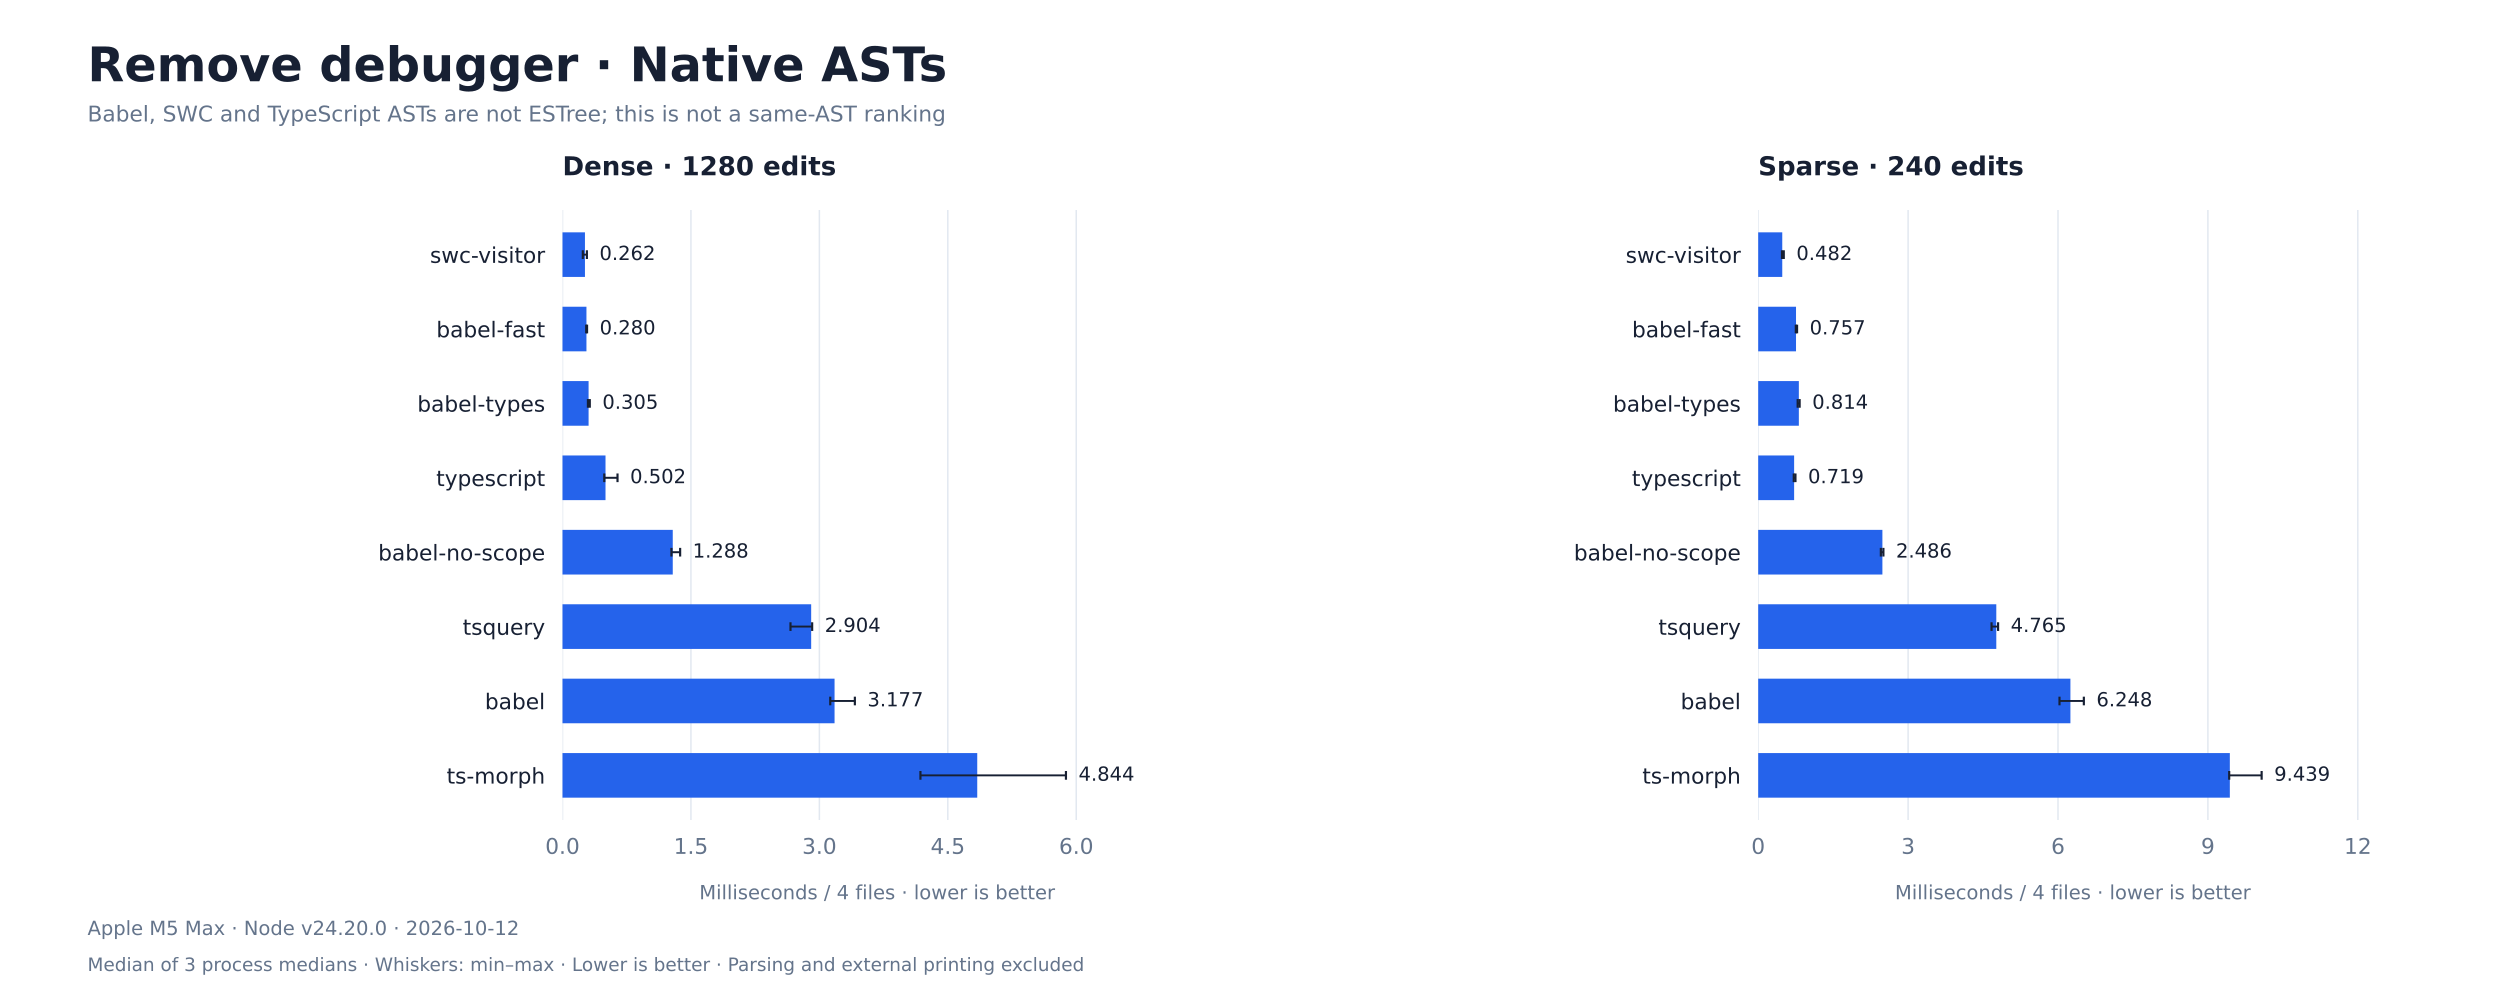
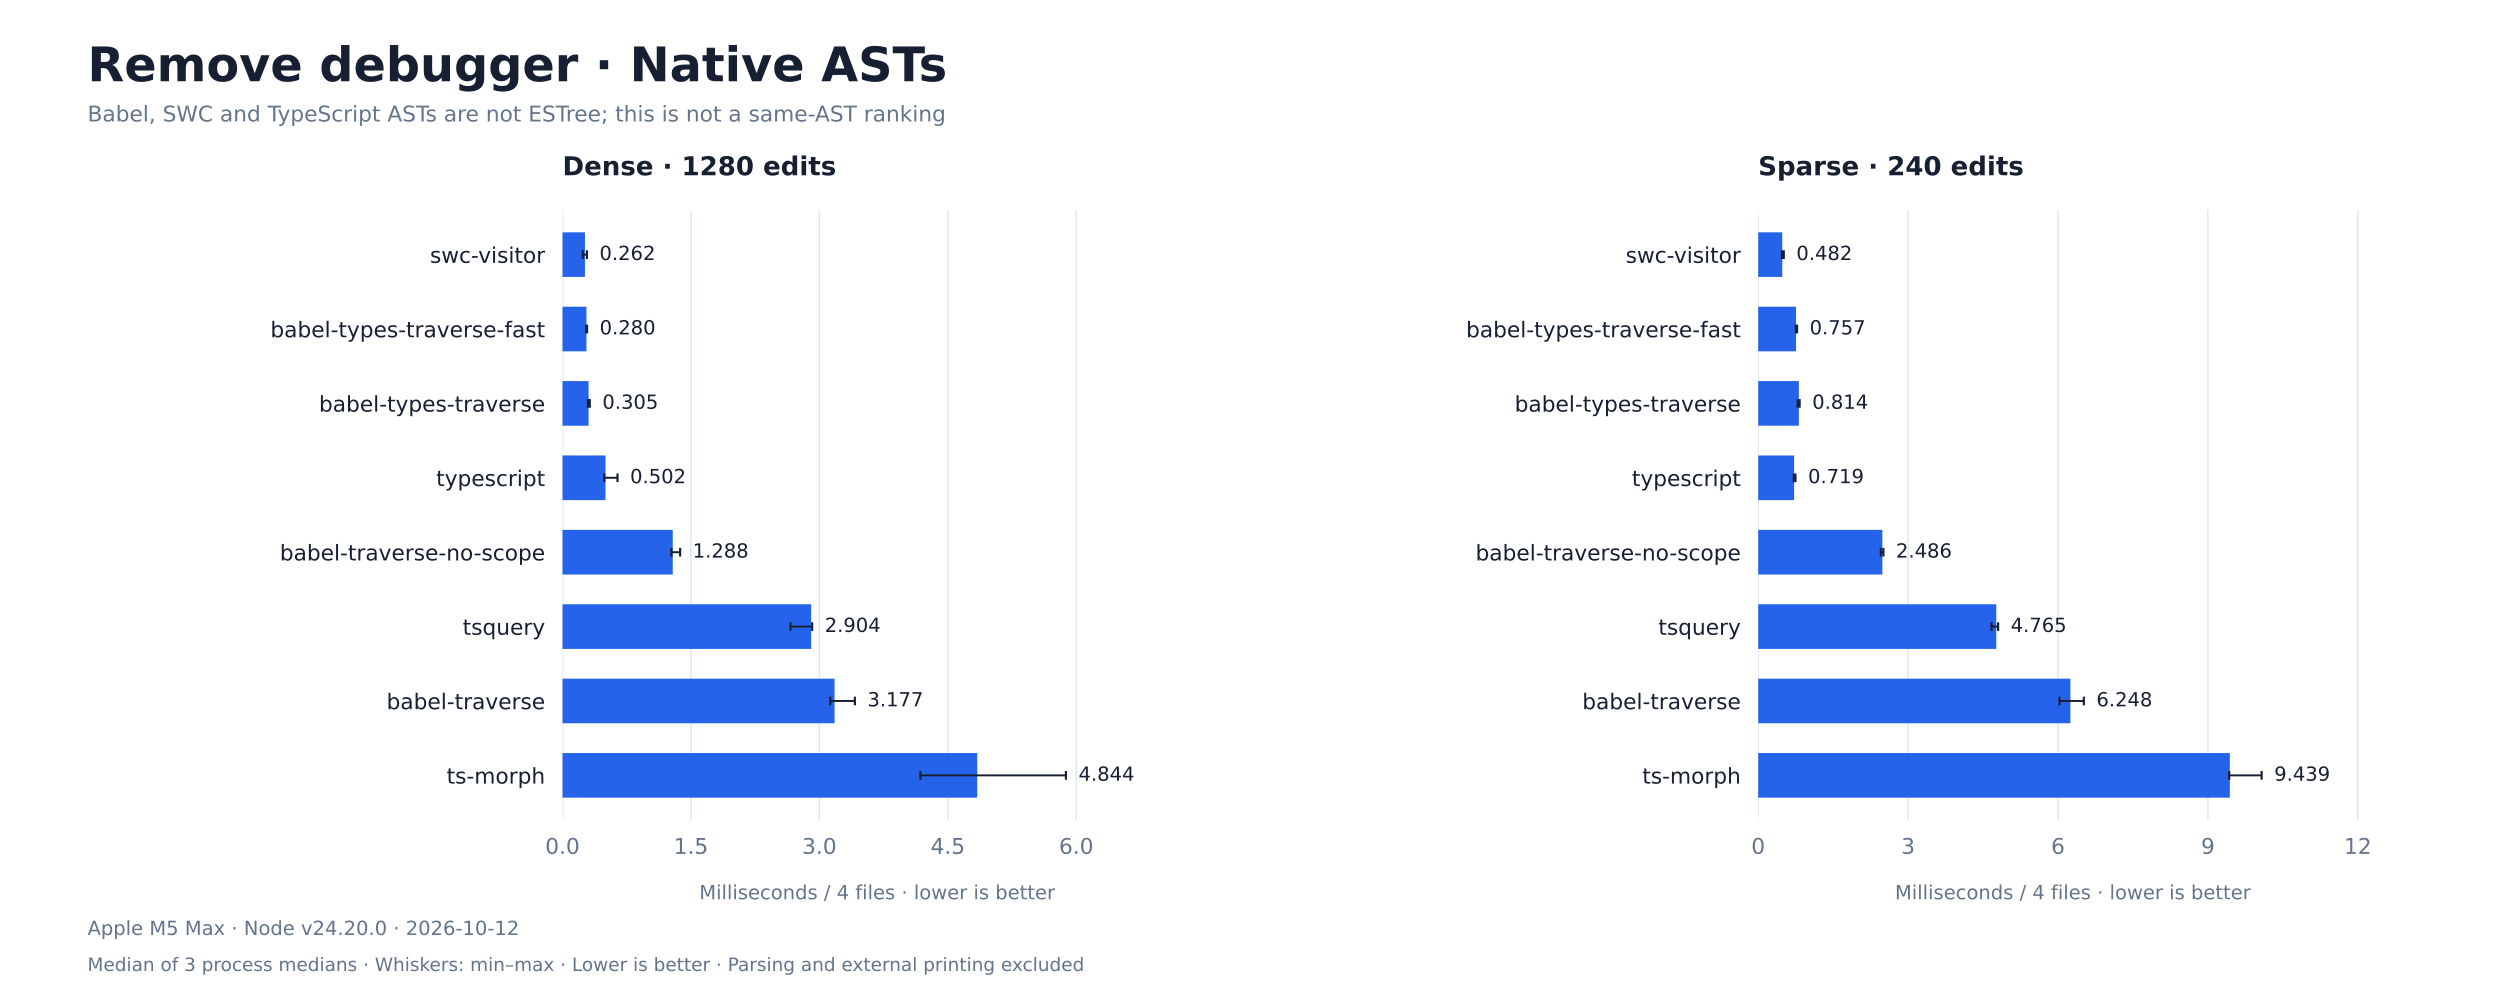
<svg xmlns="http://www.w3.org/2000/svg" xmlns:xlink="http://www.w3.org/1999/xlink" width="1152pt" height="460.8pt" viewBox="0 0 1152 460.8" version="1.1">
  <defs>
    <style type="text/css">*{stroke-linejoin: round; stroke-linecap: butt}</style>
  </defs>
  <g id="figure_1">
    <g id="patch_1">
      <path d="M 0 460.8 L 1152 460.8 L 1152 0 L 0 0 z " style="fill: #ffffff" />
    </g>
    <g id="axes_1">
      <g id="patch_2">
        <path d="M 259.2 377.856 L 549.186 377.856 L 549.186 96.768 L 259.2 96.768 z " style="fill: #ffffff" />
      </g>
      <g id="matplotlib.axis_1">
        <g id="xtick_1">
          <g id="line2d_1">
            <path d="M 259.2 377.856 L 259.2 96.768 " clip-path="url(#p7ad6d17c55)" style="fill: none; stroke: #e2e8f0; stroke-width: 0.7; stroke-linecap: square" />
          </g>
          <g id="line2d_2" />
          <g id="text_1">
            <text style="fill: #64748b; font: 10px 'DejaVu Sans'; text-anchor: middle" x="259.2" y="393.454" transform="rotate(-0 259.2 393.4544)">0.0</text>
          </g>
        </g>
        <g id="xtick_2">
          <g id="line2d_3">
            <path d="M 318.383 377.856 L 318.383 96.768 " clip-path="url(#p7ad6d17c55)" style="fill: none; stroke: #e2e8f0; stroke-width: 0.7; stroke-linecap: square" />
          </g>
          <g id="line2d_4" />
          <g id="text_2">
            <text style="fill: #64748b; font: 10px 'DejaVu Sans'; text-anchor: middle" x="318.383" y="393.454" transform="rotate(-0 318.3832 393.4544)">1.5</text>
          </g>
        </g>
        <g id="xtick_3">
          <g id="line2d_5">
            <path d="M 377.566 377.856 L 377.566 96.768 " clip-path="url(#p7ad6d17c55)" style="fill: none; stroke: #e2e8f0; stroke-width: 0.7; stroke-linecap: square" />
          </g>
          <g id="line2d_6" />
          <g id="text_3">
            <text style="fill: #64748b; font: 10px 'DejaVu Sans'; text-anchor: middle" x="377.566" y="393.454" transform="rotate(-0 377.5663 393.4544)">3.0</text>
          </g>
        </g>
        <g id="xtick_4">
          <g id="line2d_7">
            <path d="M 436.75 377.856 L 436.75 96.768 " clip-path="url(#p7ad6d17c55)" style="fill: none; stroke: #e2e8f0; stroke-width: 0.7; stroke-linecap: square" />
          </g>
          <g id="line2d_8" />
          <g id="text_4">
            <text style="fill: #64748b; font: 10px 'DejaVu Sans'; text-anchor: middle" x="436.75" y="393.454" transform="rotate(-0 436.7495 393.4544)">4.5</text>
          </g>
        </g>
        <g id="xtick_5">
          <g id="line2d_9">
            <path d="M 495.933 377.856 L 495.933 96.768 " clip-path="url(#p7ad6d17c55)" style="fill: none; stroke: #e2e8f0; stroke-width: 0.7; stroke-linecap: square" />
          </g>
          <g id="line2d_10" />
          <g id="text_5">
            <text style="fill: #64748b; font: 10px 'DejaVu Sans'; text-anchor: middle" x="495.933" y="393.454" transform="rotate(-0 495.9327 393.4544)">6.0</text>
          </g>
        </g>
        <g id="text_6">
          <text style="fill: #64748b; font: 9px 'DejaVu Sans'; text-anchor: middle" x="404.193" y="414.373" transform="rotate(-0 404.1931 414.3727)">Milliseconds / 4 files · lower is better</text>
        </g>
      </g>
      <g id="matplotlib.axis_2">
        <g id="ytick_1">
          <g id="line2d_11" />
          <g id="text_7">
            <text style="fill: #172033; font: 10px 'DejaVu Sans'; text-anchor: end" x="251.2" y="121.135" transform="rotate(-0 251.2 121.1346)">swc-visitor</text>
          </g>
        </g>
        <g id="ytick_2">
          <g id="line2d_12" />
          <g id="text_8">
-             <text style="fill: #172033; font: 10px 'DejaVu Sans'; text-anchor: end" x="251.2" y="155.414" transform="rotate(-0 251.2 155.4137)">babel-fast</text>
+             <text style="fill: #172033; font: 10px 'DejaVu Sans'; text-anchor: end" x="251.2" y="155.414" transform="rotate(-0 251.2 155.4137)">babel-types-traverse-fast</text>
          </g>
        </g>
        <g id="ytick_3">
          <g id="line2d_13" />
          <g id="text_9">
-             <text style="fill: #172033; font: 10px 'DejaVu Sans'; text-anchor: end" x="251.2" y="189.693" transform="rotate(-0 251.2 189.6927)">babel-types</text>
+             <text style="fill: #172033; font: 10px 'DejaVu Sans'; text-anchor: end" x="251.2" y="189.693" transform="rotate(-0 251.2 189.6927)">babel-types-traverse</text>
          </g>
        </g>
        <g id="ytick_4">
          <g id="line2d_14" />
          <g id="text_10">
            <text style="fill: #172033; font: 10px 'DejaVu Sans'; text-anchor: end" x="251.2" y="223.972" transform="rotate(-0 251.2 223.9717)">typescript</text>
          </g>
        </g>
        <g id="ytick_5">
          <g id="line2d_15" />
          <g id="text_11">
-             <text style="fill: #172033; font: 10px 'DejaVu Sans'; text-anchor: end" x="251.2" y="258.251" transform="rotate(-0 251.2 258.2507)">babel-no-scope</text>
+             <text style="fill: #172033; font: 10px 'DejaVu Sans'; text-anchor: end" x="251.2" y="258.251" transform="rotate(-0 251.2 258.2507)">babel-traverse-no-scope</text>
          </g>
        </g>
        <g id="ytick_6">
          <g id="line2d_16" />
          <g id="text_12">
            <text style="fill: #172033; font: 10px 'DejaVu Sans'; text-anchor: end" x="251.2" y="292.53" transform="rotate(-0 251.2 292.5298)">tsquery</text>
          </g>
        </g>
        <g id="ytick_7">
          <g id="line2d_17" />
          <g id="text_13">
-             <text style="fill: #172033; font: 10px 'DejaVu Sans'; text-anchor: end" x="251.2" y="326.809" transform="rotate(-0 251.2 326.8088)">babel</text>
+             <text style="fill: #172033; font: 10px 'DejaVu Sans'; text-anchor: end" x="251.2" y="326.809" transform="rotate(-0 251.2 326.8088)">babel-traverse</text>
          </g>
        </g>
        <g id="ytick_8">
          <g id="line2d_18" />
          <g id="text_14">
            <text style="fill: #172033; font: 10px 'DejaVu Sans'; text-anchor: end" x="251.2" y="361.088" transform="rotate(-0 251.2 361.0878)">ts-morph</text>
          </g>
        </g>
      </g>
      <g id="patch_3">
        <path d="M 259.2 107.052 L 269.546 107.052 L 269.546 127.619 L 259.2 127.619 z " clip-path="url(#p7ad6d17c55)" style="fill: #2563eb" />
      </g>
      <g id="patch_4">
        <path d="M 259.2 141.331 L 270.235 141.331 L 270.235 161.898 L 259.2 161.898 z " clip-path="url(#p7ad6d17c55)" style="fill: #2563eb" />
      </g>
      <g id="patch_5">
        <path d="M 259.2 175.61 L 271.222 175.61 L 271.222 196.177 L 259.2 196.177 z " clip-path="url(#p7ad6d17c55)" style="fill: #2563eb" />
      </g>
      <g id="patch_6">
        <path d="M 259.2 209.889 L 279.019 209.889 L 279.019 230.456 L 259.2 230.456 z " clip-path="url(#p7ad6d17c55)" style="fill: #2563eb" />
      </g>
      <g id="patch_7">
        <path d="M 259.2 244.168 L 310.007 244.168 L 310.007 264.735 L 259.2 264.735 z " clip-path="url(#p7ad6d17c55)" style="fill: #2563eb" />
      </g>
      <g id="patch_8">
        <path d="M 259.2 278.447 L 373.789 278.447 L 373.789 299.014 L 259.2 299.014 z " clip-path="url(#p7ad6d17c55)" style="fill: #2563eb" />
      </g>
      <g id="patch_9">
        <path d="M 259.2 312.726 L 384.564 312.726 L 384.564 333.293 L 259.2 333.293 z " clip-path="url(#p7ad6d17c55)" style="fill: #2563eb" />
      </g>
      <g id="patch_10">
        <path d="M 259.2 347.005 L 450.314 347.005 L 450.314 367.572 L 259.2 367.572 z " clip-path="url(#p7ad6d17c55)" style="fill: #2563eb" />
      </g>
      <g id="text_15">
        <text style="fill: #172033; font: 9px 'DejaVu Sans'; text-anchor: start" x="276.237" y="119.819" transform="rotate(-0 276.2371 119.8189)">0.262</text>
      </g>
      <g id="text_16">
        <text style="fill: #172033; font: 9px 'DejaVu Sans'; text-anchor: start" x="276.314" y="154.098" transform="rotate(-0 276.3136 154.0979)">0.280</text>
      </g>
      <g id="text_17">
        <text style="fill: #172033; font: 9px 'DejaVu Sans'; text-anchor: start" x="277.574" y="188.377" transform="rotate(-0 277.5745 188.3769)">0.305</text>
      </g>
      <g id="text_18">
        <text style="fill: #172033; font: 9px 'DejaVu Sans'; text-anchor: start" x="290.349" y="222.656" transform="rotate(-0 290.349 222.6559)">0.502</text>
      </g>
      <g id="text_19">
        <text style="fill: #172033; font: 9px 'DejaVu Sans'; text-anchor: start" x="319.206" y="256.935" transform="rotate(-0 319.2058 256.935)">1.288</text>
      </g>
      <g id="text_20">
        <text style="fill: #172033; font: 9px 'DejaVu Sans'; text-anchor: start" x="380.04" y="291.214" transform="rotate(-0 380.0403 291.214)">2.904</text>
      </g>
      <g id="text_21">
        <text style="fill: #172033; font: 9px 'DejaVu Sans'; text-anchor: start" x="399.72" y="325.493" transform="rotate(-0 399.7203 325.493)">3.177</text>
      </g>
      <g id="text_22">
        <text style="fill: #172033; font: 9px 'DejaVu Sans'; text-anchor: start" x="496.989" y="359.772" transform="rotate(-0 496.9887 359.772)">4.844</text>
      </g>
      <g id="text_23">
        <text style="fill: #172033; font: 700 12px 'DejaVu Sans'; text-anchor: start" x="259.2" y="80.768" transform="rotate(-0 259.2 80.768)">Dense · 1280 edits</text>
      </g>
      <g id="LineCollection_1">
        <path d="M 268.566 117.335 L 270.437 117.335 " clip-path="url(#p7ad6d17c55)" style="fill: none; stroke: #172033; stroke-width: 0.9" />
        <path d="M 270.124 151.614 L 270.514 151.614 " clip-path="url(#p7ad6d17c55)" style="fill: none; stroke: #172033; stroke-width: 0.9" />
        <path d="M 270.914 185.893 L 271.775 185.893 " clip-path="url(#p7ad6d17c55)" style="fill: none; stroke: #172033; stroke-width: 0.9" />
        <path d="M 278.447 220.172 L 284.549 220.172 " clip-path="url(#p7ad6d17c55)" style="fill: none; stroke: #172033; stroke-width: 0.9" />
        <path d="M 309.395 254.452 L 313.406 254.452 " clip-path="url(#p7ad6d17c55)" style="fill: none; stroke: #172033; stroke-width: 0.9" />
        <path d="M 364.26 288.731 L 374.241 288.731 " clip-path="url(#p7ad6d17c55)" style="fill: none; stroke: #172033; stroke-width: 0.9" />
        <path d="M 382.579 323.01 L 393.921 323.01 " clip-path="url(#p7ad6d17c55)" style="fill: none; stroke: #172033; stroke-width: 0.9" />
        <path d="M 424.141 357.289 L 491.189 357.289 " clip-path="url(#p7ad6d17c55)" style="fill: none; stroke: #172033; stroke-width: 0.9" />
      </g>
      <g id="line2d_19">
        <defs>
          <path id="m82ea546049" d="M 0 2 L 0 -2 " style="stroke: #172033" />
        </defs>
        <g clip-path="url(#p7ad6d17c55)">
          <use xlink:href="#m82ea546049" x="268.566" y="117.335" style="fill: #172033; stroke: #172033" />
          <use xlink:href="#m82ea546049" x="270.124" y="151.614" style="fill: #172033; stroke: #172033" />
          <use xlink:href="#m82ea546049" x="270.914" y="185.893" style="fill: #172033; stroke: #172033" />
          <use xlink:href="#m82ea546049" x="278.447" y="220.172" style="fill: #172033; stroke: #172033" />
          <use xlink:href="#m82ea546049" x="309.395" y="254.452" style="fill: #172033; stroke: #172033" />
          <use xlink:href="#m82ea546049" x="364.26" y="288.731" style="fill: #172033; stroke: #172033" />
          <use xlink:href="#m82ea546049" x="382.579" y="323.01" style="fill: #172033; stroke: #172033" />
          <use xlink:href="#m82ea546049" x="424.141" y="357.289" style="fill: #172033; stroke: #172033" />
        </g>
      </g>
      <g id="line2d_20">
        <g clip-path="url(#p7ad6d17c55)">
          <use xlink:href="#m82ea546049" x="270.437" y="117.335" style="fill: #172033; stroke: #172033" />
          <use xlink:href="#m82ea546049" x="270.514" y="151.614" style="fill: #172033; stroke: #172033" />
          <use xlink:href="#m82ea546049" x="271.775" y="185.893" style="fill: #172033; stroke: #172033" />
          <use xlink:href="#m82ea546049" x="284.549" y="220.172" style="fill: #172033; stroke: #172033" />
          <use xlink:href="#m82ea546049" x="313.406" y="254.452" style="fill: #172033; stroke: #172033" />
          <use xlink:href="#m82ea546049" x="374.241" y="288.731" style="fill: #172033; stroke: #172033" />
          <use xlink:href="#m82ea546049" x="393.921" y="323.01" style="fill: #172033; stroke: #172033" />
          <use xlink:href="#m82ea546049" x="491.189" y="357.289" style="fill: #172033; stroke: #172033" />
        </g>
      </g>
    </g>
    <g id="axes_2">
      <g id="patch_11">
        <path d="M 810.174 377.856 L 1100.16 377.856 L 1100.16 96.768 L 810.174 96.768 z " style="fill: #ffffff" />
      </g>
      <g id="matplotlib.axis_3">
        <g id="xtick_6">
          <g id="line2d_21">
            <path d="M 810.174 377.856 L 810.174 96.768 " clip-path="url(#p70b5d48625)" style="fill: none; stroke: #e2e8f0; stroke-width: 0.7; stroke-linecap: square" />
          </g>
          <g id="line2d_22" />
          <g id="text_24">
            <text style="fill: #64748b; font: 10px 'DejaVu Sans'; text-anchor: middle" x="810.174" y="393.454" transform="rotate(-0 810.1738 393.4544)">0</text>
          </g>
        </g>
        <g id="xtick_7">
          <g id="line2d_23">
            <path d="M 879.25 377.856 L 879.25 96.768 " clip-path="url(#p70b5d48625)" style="fill: none; stroke: #e2e8f0; stroke-width: 0.7; stroke-linecap: square" />
          </g>
          <g id="line2d_24" />
          <g id="text_25">
            <text style="fill: #64748b; font: 10px 'DejaVu Sans'; text-anchor: middle" x="879.25" y="393.454" transform="rotate(-0 879.25 393.4544)">3</text>
          </g>
        </g>
        <g id="xtick_8">
          <g id="line2d_25">
            <path d="M 948.326 377.856 L 948.326 96.768 " clip-path="url(#p70b5d48625)" style="fill: none; stroke: #e2e8f0; stroke-width: 0.7; stroke-linecap: square" />
          </g>
          <g id="line2d_26" />
          <g id="text_26">
            <text style="fill: #64748b; font: 10px 'DejaVu Sans'; text-anchor: middle" x="948.326" y="393.454" transform="rotate(-0 948.3261 393.4544)">6</text>
          </g>
        </g>
        <g id="xtick_9">
          <g id="line2d_27">
            <path d="M 1017.402 377.856 L 1017.402 96.768 " clip-path="url(#p70b5d48625)" style="fill: none; stroke: #e2e8f0; stroke-width: 0.7; stroke-linecap: square" />
          </g>
          <g id="line2d_28" />
          <g id="text_27">
            <text style="fill: #64748b; font: 10px 'DejaVu Sans'; text-anchor: middle" x="1017.402" y="393.454" transform="rotate(-0 1017.402 393.4544)">9</text>
          </g>
        </g>
        <g id="xtick_10">
          <g id="line2d_29">
            <path d="M 1086.478 377.856 L 1086.478 96.768 " clip-path="url(#p70b5d48625)" style="fill: none; stroke: #e2e8f0; stroke-width: 0.7; stroke-linecap: square" />
          </g>
          <g id="line2d_30" />
          <g id="text_28">
            <text style="fill: #64748b; font: 10px 'DejaVu Sans'; text-anchor: middle" x="1086.478" y="393.454" transform="rotate(-0 1086.478 393.4544)">12</text>
          </g>
        </g>
        <g id="text_29">
          <text style="fill: #64748b; font: 9px 'DejaVu Sans'; text-anchor: middle" x="955.167" y="414.373" transform="rotate(-0 955.1669 414.3727)">Milliseconds / 4 files · lower is better</text>
        </g>
      </g>
      <g id="matplotlib.axis_4">
        <g id="ytick_9">
          <g id="line2d_31" />
          <g id="text_30">
            <text style="fill: #172033; font: 10px 'DejaVu Sans'; text-anchor: end" x="802.174" y="121.135" transform="rotate(-0 802.1738 121.1346)">swc-visitor</text>
          </g>
        </g>
        <g id="ytick_10">
          <g id="line2d_32" />
          <g id="text_31">
-             <text style="fill: #172033; font: 10px 'DejaVu Sans'; text-anchor: end" x="802.174" y="155.414" transform="rotate(-0 802.1738 155.4137)">babel-fast</text>
+             <text style="fill: #172033; font: 10px 'DejaVu Sans'; text-anchor: end" x="802.174" y="155.414" transform="rotate(-0 802.1738 155.4137)">babel-types-traverse-fast</text>
          </g>
        </g>
        <g id="ytick_11">
          <g id="line2d_33" />
          <g id="text_32">
-             <text style="fill: #172033; font: 10px 'DejaVu Sans'; text-anchor: end" x="802.174" y="189.693" transform="rotate(-0 802.1738 189.6927)">babel-types</text>
+             <text style="fill: #172033; font: 10px 'DejaVu Sans'; text-anchor: end" x="802.174" y="189.693" transform="rotate(-0 802.1738 189.6927)">babel-types-traverse</text>
          </g>
        </g>
        <g id="ytick_12">
          <g id="line2d_34" />
          <g id="text_33">
            <text style="fill: #172033; font: 10px 'DejaVu Sans'; text-anchor: end" x="802.174" y="223.972" transform="rotate(-0 802.1738 223.9717)">typescript</text>
          </g>
        </g>
        <g id="ytick_13">
          <g id="line2d_35" />
          <g id="text_34">
-             <text style="fill: #172033; font: 10px 'DejaVu Sans'; text-anchor: end" x="802.174" y="258.251" transform="rotate(-0 802.1738 258.2507)">babel-no-scope</text>
+             <text style="fill: #172033; font: 10px 'DejaVu Sans'; text-anchor: end" x="802.174" y="258.251" transform="rotate(-0 802.1738 258.2507)">babel-traverse-no-scope</text>
          </g>
        </g>
        <g id="ytick_14">
          <g id="line2d_36" />
          <g id="text_35">
            <text style="fill: #172033; font: 10px 'DejaVu Sans'; text-anchor: end" x="802.174" y="292.53" transform="rotate(-0 802.1738 292.5298)">tsquery</text>
          </g>
        </g>
        <g id="ytick_15">
          <g id="line2d_37" />
          <g id="text_36">
-             <text style="fill: #172033; font: 10px 'DejaVu Sans'; text-anchor: end" x="802.174" y="326.809" transform="rotate(-0 802.1738 326.8088)">babel</text>
+             <text style="fill: #172033; font: 10px 'DejaVu Sans'; text-anchor: end" x="802.174" y="326.809" transform="rotate(-0 802.1738 326.8088)">babel-traverse</text>
          </g>
        </g>
        <g id="ytick_16">
          <g id="line2d_38" />
          <g id="text_37">
            <text style="fill: #172033; font: 10px 'DejaVu Sans'; text-anchor: end" x="802.174" y="361.088" transform="rotate(-0 802.1738 361.0878)">ts-morph</text>
          </g>
        </g>
      </g>
      <g id="patch_12">
        <path d="M 810.174 107.052 L 821.266 107.052 L 821.266 127.619 L 810.174 127.619 z " clip-path="url(#p70b5d48625)" style="fill: #2563eb" />
      </g>
      <g id="patch_13">
        <path d="M 810.174 141.331 L 827.605 141.331 L 827.605 161.898 L 810.174 161.898 z " clip-path="url(#p70b5d48625)" style="fill: #2563eb" />
      </g>
      <g id="patch_14">
        <path d="M 810.174 175.61 L 828.909 175.61 L 828.909 196.177 L 810.174 196.177 z " clip-path="url(#p70b5d48625)" style="fill: #2563eb" />
      </g>
      <g id="patch_15">
        <path d="M 810.174 209.889 L 826.734 209.889 L 826.734 230.456 L 810.174 230.456 z " clip-path="url(#p70b5d48625)" style="fill: #2563eb" />
      </g>
      <g id="patch_16">
        <path d="M 810.174 244.168 L 867.41 244.168 L 867.41 264.735 L 810.174 264.735 z " clip-path="url(#p70b5d48625)" style="fill: #2563eb" />
      </g>
      <g id="patch_17">
        <path d="M 810.174 278.447 L 919.893 278.447 L 919.893 299.014 L 810.174 299.014 z " clip-path="url(#p70b5d48625)" style="fill: #2563eb" />
      </g>
      <g id="patch_18">
        <path d="M 810.174 312.726 L 954.046 312.726 L 954.046 333.293 L 810.174 333.293 z " clip-path="url(#p70b5d48625)" style="fill: #2563eb" />
      </g>
      <g id="patch_19">
        <path d="M 810.174 347.005 L 1027.509 347.005 L 1027.509 367.572 L 810.174 367.572 z " clip-path="url(#p70b5d48625)" style="fill: #2563eb" />
      </g>
      <g id="text_38">
        <text style="fill: #172033; font: 9px 'DejaVu Sans'; text-anchor: start" x="827.763" y="119.819" transform="rotate(-0 827.7635 119.8189)">0.482</text>
      </g>
      <g id="text_39">
        <text style="fill: #172033; font: 9px 'DejaVu Sans'; text-anchor: start" x="833.886" y="154.098" transform="rotate(-0 833.8863 154.0979)">0.757</text>
      </g>
      <g id="text_40">
        <text style="fill: #172033; font: 9px 'DejaVu Sans'; text-anchor: start" x="835.072" y="188.377" transform="rotate(-0 835.0716 188.3769)">0.814</text>
      </g>
      <g id="text_41">
        <text style="fill: #172033; font: 9px 'DejaVu Sans'; text-anchor: start" x="833.146" y="222.656" transform="rotate(-0 833.1457 222.6559)">0.719</text>
      </g>
      <g id="text_42">
        <text style="fill: #172033; font: 9px 'DejaVu Sans'; text-anchor: start" x="873.669" y="256.935" transform="rotate(-0 873.6694 256.935)">2.486</text>
      </g>
      <g id="text_43">
        <text style="fill: #172033; font: 9px 'DejaVu Sans'; text-anchor: start" x="926.52" y="291.214" transform="rotate(-0 926.5203 291.214)">4.765</text>
      </g>
      <g id="text_44">
        <text style="fill: #172033; font: 9px 'DejaVu Sans'; text-anchor: start" x="966.037" y="325.493" transform="rotate(-0 966.0372 325.493)">6.248</text>
      </g>
      <g id="text_45">
        <text style="fill: #172033; font: 9px 'DejaVu Sans'; text-anchor: start" x="1047.962" y="359.772" transform="rotate(-0 1047.962 359.772)">9.439</text>
      </g>
      <g id="text_46">
        <text style="fill: #172033; font: 700 12px 'DejaVu Sans'; text-anchor: start" x="810.174" y="80.768" transform="rotate(-0 810.1738 80.768)">Sparse · 240 edits</text>
      </g>
      <g id="LineCollection_2">
        <path d="M 821.122 117.335 L 821.964 117.335 " clip-path="url(#p70b5d48625)" style="fill: none; stroke: #172033; stroke-width: 0.9" />
        <path d="M 827.513 151.614 L 828.087 151.614 " clip-path="url(#p70b5d48625)" style="fill: none; stroke: #172033; stroke-width: 0.9" />
        <path d="M 828.366 185.893 L 829.272 185.893 " clip-path="url(#p70b5d48625)" style="fill: none; stroke: #172033; stroke-width: 0.9" />
        <path d="M 826.567 220.172 L 827.346 220.172 " clip-path="url(#p70b5d48625)" style="fill: none; stroke: #172033; stroke-width: 0.9" />
        <path d="M 866.698 254.452 L 867.87 254.452 " clip-path="url(#p70b5d48625)" style="fill: none; stroke: #172033; stroke-width: 0.9" />
        <path d="M 917.706 288.731 L 920.721 288.731 " clip-path="url(#p70b5d48625)" style="fill: none; stroke: #172033; stroke-width: 0.9" />
        <path d="M 949.016 323.01 L 960.237 323.01 " clip-path="url(#p70b5d48625)" style="fill: none; stroke: #172033; stroke-width: 0.9" />
        <path d="M 1027.215 357.289 L 1042.163 357.289 " clip-path="url(#p70b5d48625)" style="fill: none; stroke: #172033; stroke-width: 0.9" />
      </g>
      <g id="line2d_39">
        <g clip-path="url(#p70b5d48625)">
          <use xlink:href="#m82ea546049" x="821.122" y="117.335" style="fill: #172033; stroke: #172033" />
          <use xlink:href="#m82ea546049" x="827.513" y="151.614" style="fill: #172033; stroke: #172033" />
          <use xlink:href="#m82ea546049" x="828.366" y="185.893" style="fill: #172033; stroke: #172033" />
          <use xlink:href="#m82ea546049" x="826.567" y="220.172" style="fill: #172033; stroke: #172033" />
          <use xlink:href="#m82ea546049" x="866.698" y="254.452" style="fill: #172033; stroke: #172033" />
          <use xlink:href="#m82ea546049" x="917.706" y="288.731" style="fill: #172033; stroke: #172033" />
          <use xlink:href="#m82ea546049" x="949.016" y="323.01" style="fill: #172033; stroke: #172033" />
          <use xlink:href="#m82ea546049" x="1027.215" y="357.289" style="fill: #172033; stroke: #172033" />
        </g>
      </g>
      <g id="line2d_40">
        <g clip-path="url(#p70b5d48625)">
          <use xlink:href="#m82ea546049" x="821.964" y="117.335" style="fill: #172033; stroke: #172033" />
          <use xlink:href="#m82ea546049" x="828.087" y="151.614" style="fill: #172033; stroke: #172033" />
          <use xlink:href="#m82ea546049" x="829.272" y="185.893" style="fill: #172033; stroke: #172033" />
          <use xlink:href="#m82ea546049" x="827.346" y="220.172" style="fill: #172033; stroke: #172033" />
          <use xlink:href="#m82ea546049" x="867.87" y="254.452" style="fill: #172033; stroke: #172033" />
          <use xlink:href="#m82ea546049" x="920.721" y="288.731" style="fill: #172033; stroke: #172033" />
          <use xlink:href="#m82ea546049" x="960.237" y="323.01" style="fill: #172033; stroke: #172033" />
          <use xlink:href="#m82ea546049" x="1042.163" y="357.289" style="fill: #172033; stroke: #172033" />
        </g>
      </g>
    </g>
    <g id="text_47">
      <text style="fill: #172033; font: 700 22px 'DejaVu Sans'; text-anchor: start" x="40.32" y="37.453" transform="rotate(-0 40.32 37.45256)">Remove debugger · Native ASTs</text>
    </g>
    <g id="text_48">
      <text style="fill: #64748b; font: 10px 'DejaVu Sans'; text-anchor: start" x="40.32" y="55.982" transform="rotate(-0 40.32 55.98244)">Babel, SWC and TypeScript ASTs are not ESTree; this is not a same-AST ranking</text>
    </g>
    <g id="text_49">
      <text style="fill: #64748b; font: 9px 'DejaVu Sans'; text-anchor: start" x="40.32" y="430.848" transform="rotate(-0 40.32 430.848)">Apple M5 Max · Node v24.20.0 · 2026-10-12</text>
    </g>
    <g id="text_50">
      <text style="fill: #64748b; font: 8.5px 'DejaVu Sans'; text-anchor: start" x="40.32" y="447.437" transform="rotate(-0 40.32 447.4368)">Median of 3 process medians · Whiskers: min–max · Lower is better · Parsing and external printing excluded</text>
    </g>
  </g>
  <defs>
    <clipPath id="p7ad6d17c55">
      <rect x="259.2" y="96.768" width="289.986" height="281.088" />
    </clipPath>
    <clipPath id="p70b5d48625">
      <rect x="810.174" y="96.768" width="289.986" height="281.088" />
    </clipPath>
  </defs>
</svg>
